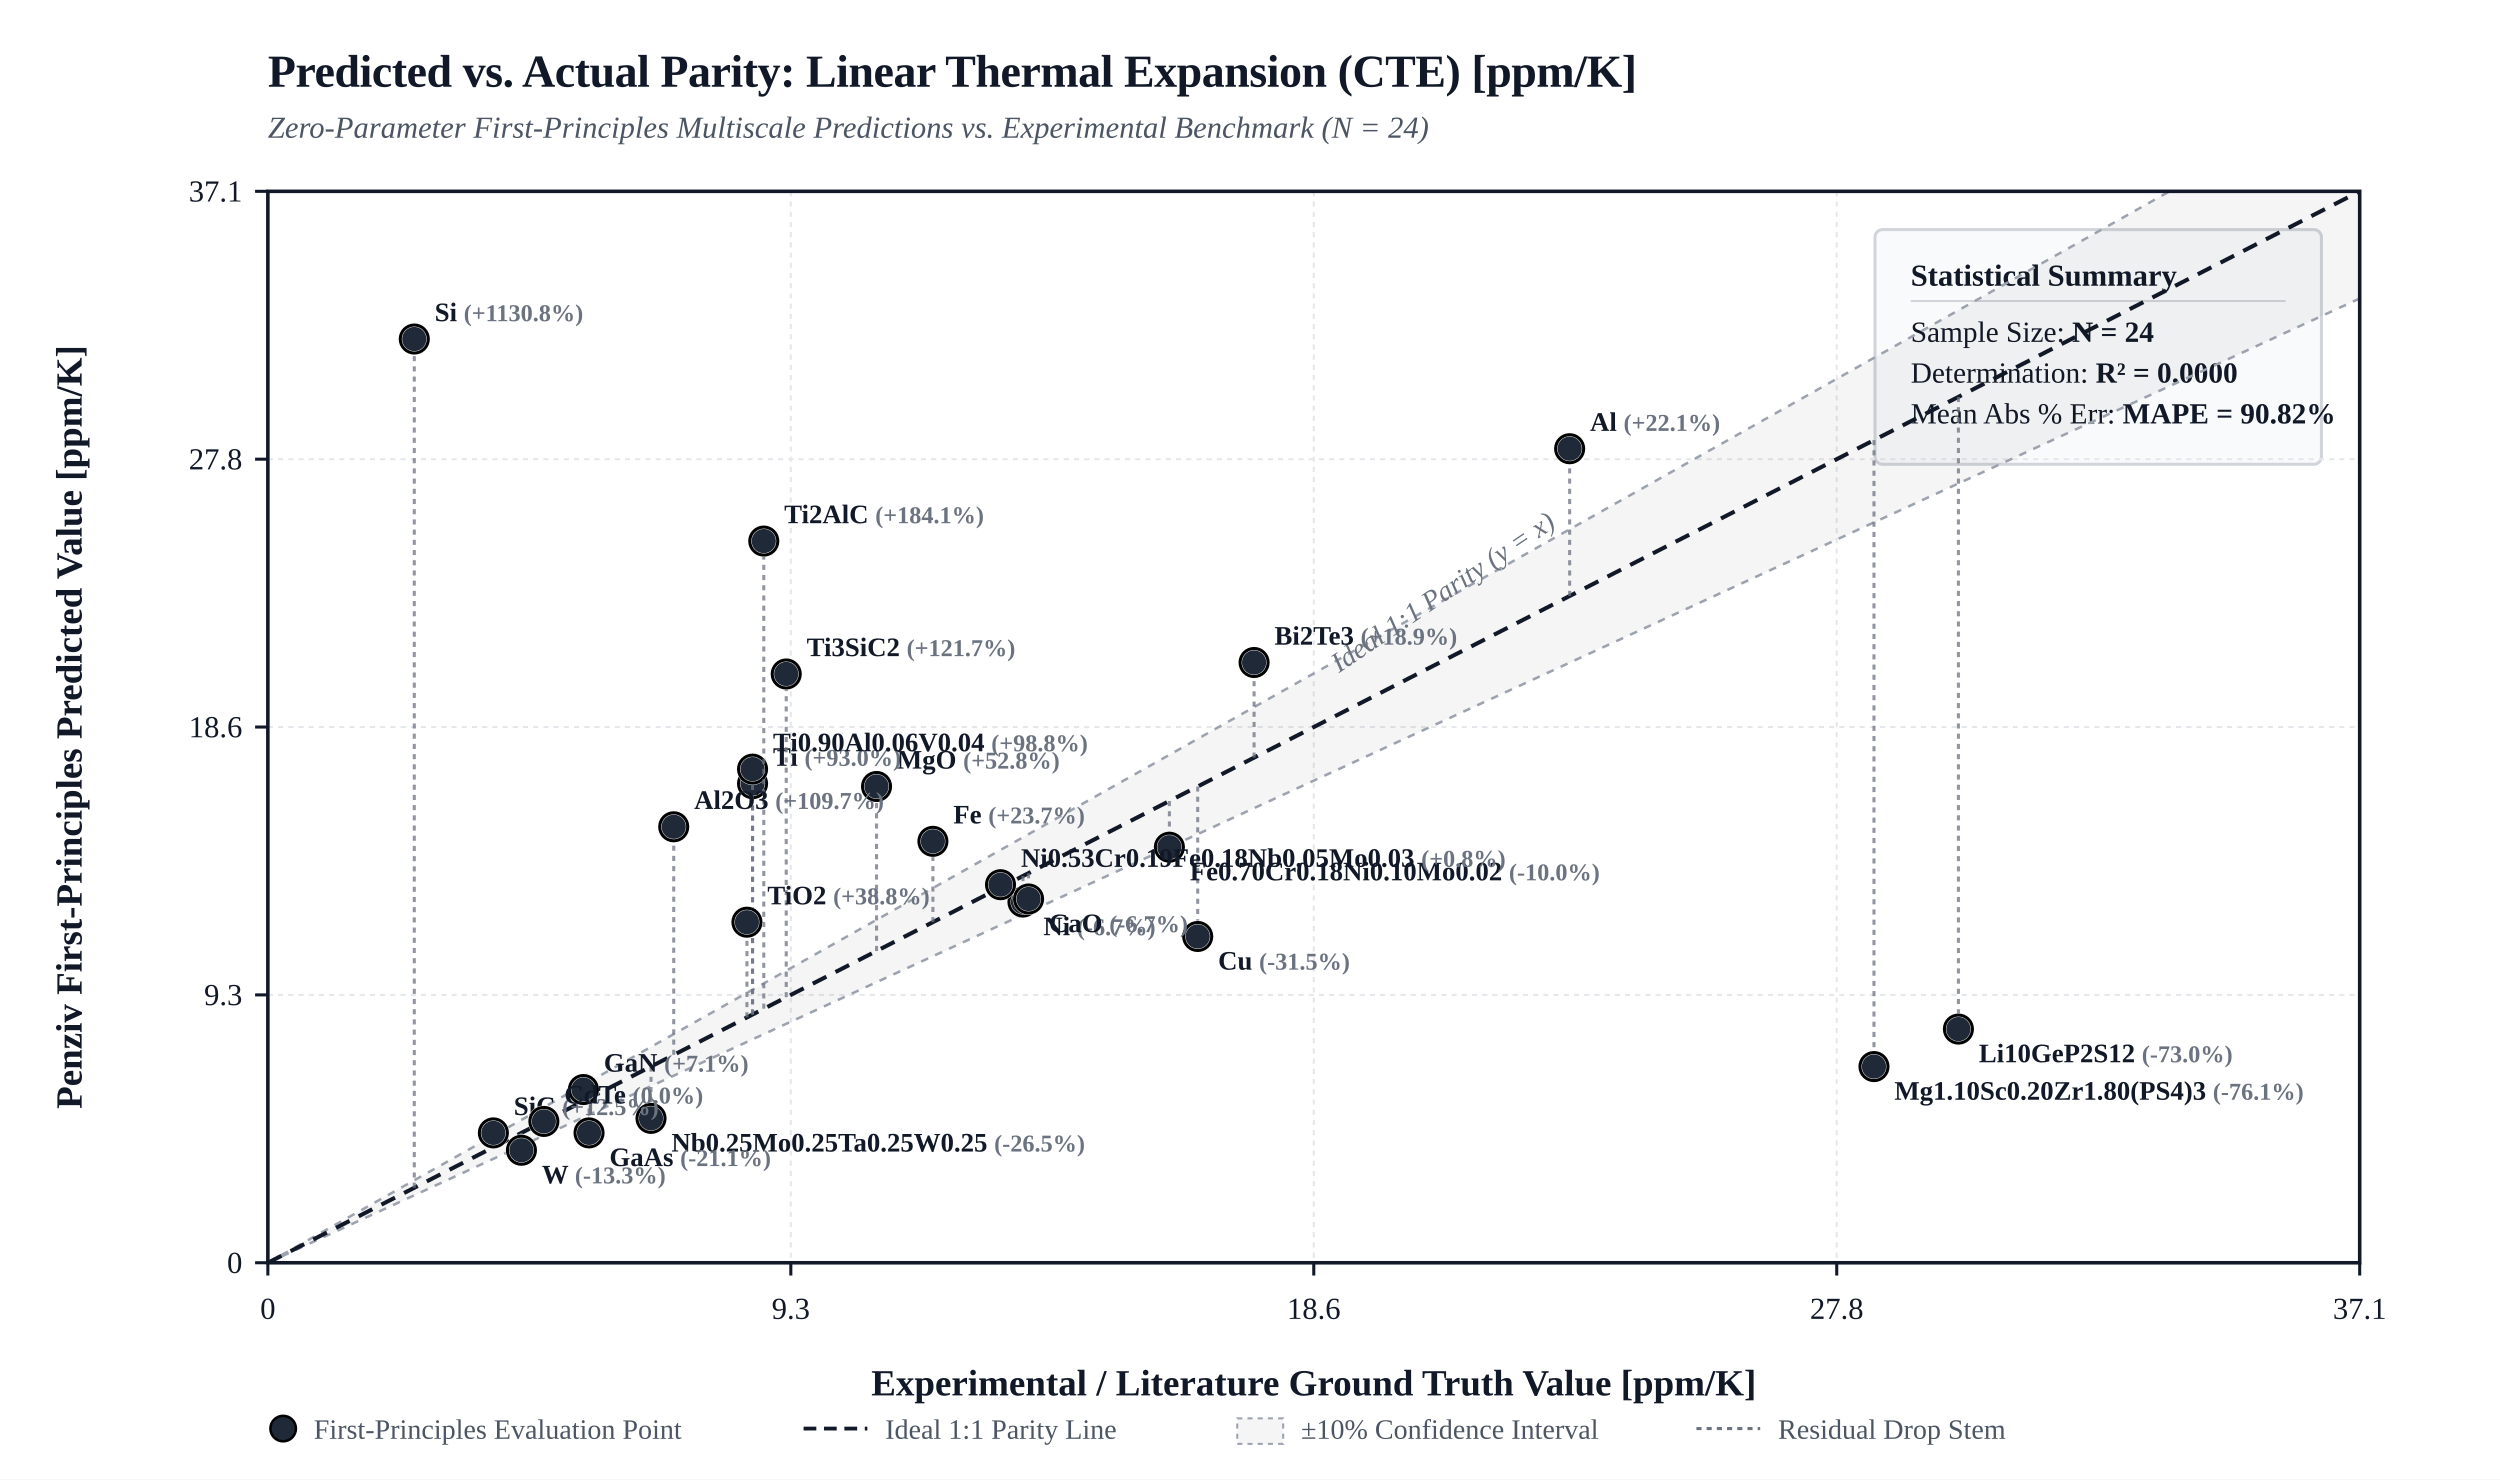
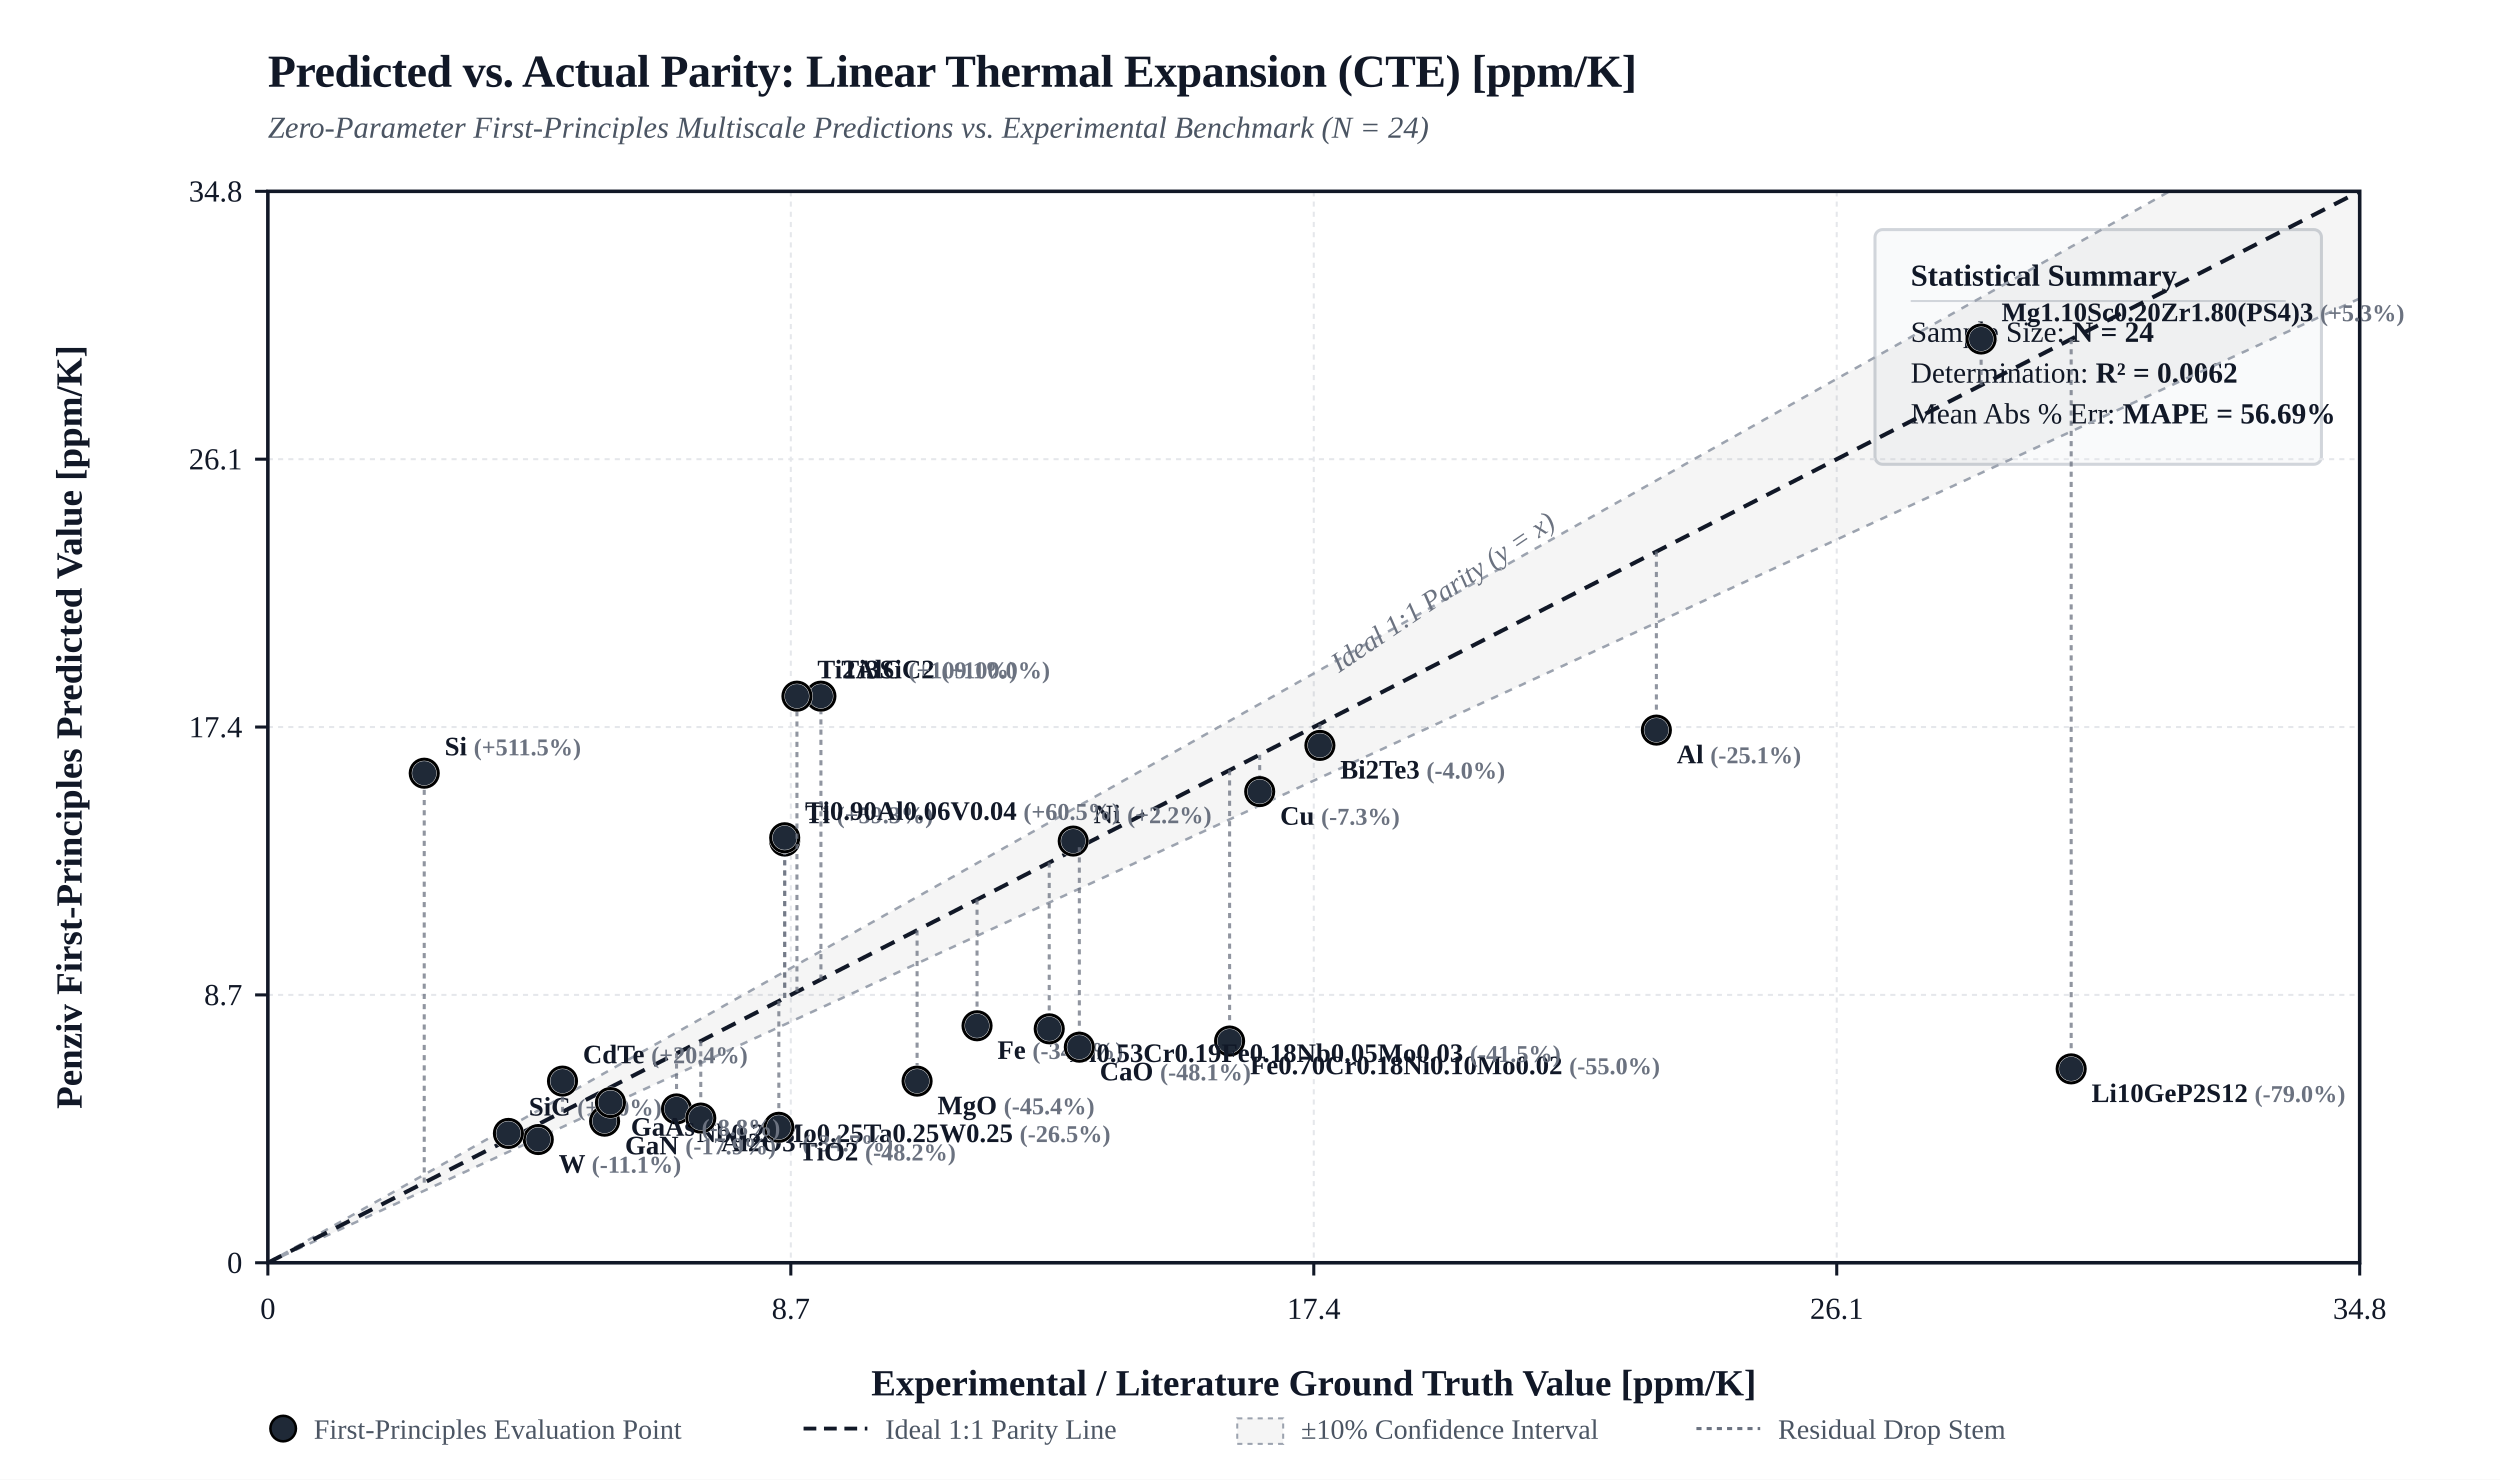
<svg xmlns="http://www.w3.org/2000/svg" viewBox="0 0 980 580" width="100%" height="auto" style="background-color: #FFFFFF; border: 1px solid #E5E7EB; border-radius: 4px; font-family: 'Times New Roman', Times, 'DejaVu Serif', 'TeX Gyre Termes', Georgia, serif;">
  <defs>
    <clipPath id="plotClip">
      <rect x="105" y="75" width="820" height="420" />
    </clipPath>
  </defs>
  <rect x="0" y="0" width="980" height="580" fill="#FFFFFF" />
  <text x="105" y="34" fill="#111827" font-size="18" font-weight="bold" letter-spacing="-0.01em">Predicted vs. Actual Parity: Linear Thermal Expansion (CTE) [ppm/K]</text>
  <text x="105" y="54" fill="#4B5563" font-size="12" font-style="italic">Zero-Parameter First-Principles Multiscale Predictions vs. Experimental Benchmark (N = 24)</text>
  <g transform="translate(735, 90)">
    <rect width="175" height="92" rx="3" fill="#F9FAFB" stroke="#D1D5DB" stroke-width="1.2" />
    <text x="14" y="22" fill="#111827" font-size="12" font-weight="bold">Statistical Summary</text>
    <line x1="14" y1="28" x2="161" y2="28" stroke="#D1D5DB" stroke-width="0.8" />
    <text x="14" y="44" fill="#111827" font-size="11.5">Sample Size: <tspan font-weight="bold">N = 24</tspan>
    </text>
-     <text x="14" y="60" fill="#111827" font-size="11.5">Determination: <tspan font-weight="bold">R² = 0.0000</tspan>
+     <text x="14" y="60" fill="#111827" font-size="11.5">Determination: <tspan font-weight="bold">R² = 0.0062</tspan>
    </text>
-     <text x="14" y="76" fill="#111827" font-size="11.5">Mean Abs % Err: <tspan font-weight="bold">MAPE = 90.82%</tspan>
+     <text x="14" y="76" fill="#111827" font-size="11.5">Mean Abs % Err: <tspan font-weight="bold">MAPE = 56.69%</tspan>
    </text>
  </g>
  <line x1="105.0" y1="75" x2="105.0" y2="495" stroke="#E5E7EB" stroke-width="0.8" stroke-dasharray="2,2" />
  <line x1="105" y1="495.0" x2="925" y2="495.0" stroke="#E5E7EB" stroke-width="0.8" stroke-dasharray="2,2" />
  <line x1="100" y1="495.0" x2="105" y2="495.0" stroke="#111827" stroke-width="1.2" />
  <text x="95" y="499.0" fill="#111827" font-size="12" font-weight="500" text-anchor="end">0</text>
  <line x1="105.0" y1="495" x2="105.0" y2="500" stroke="#111827" stroke-width="1.2" />
  <text x="105.0" y="517.0" fill="#111827" font-size="12" font-weight="500" text-anchor="middle">0</text>
  <line x1="310.0" y1="75" x2="310.0" y2="495" stroke="#E5E7EB" stroke-width="0.8" stroke-dasharray="2,2" />
  <line x1="105" y1="390.0" x2="925" y2="390.0" stroke="#E5E7EB" stroke-width="0.8" stroke-dasharray="2,2" />
  <line x1="100" y1="390.0" x2="105" y2="390.0" stroke="#111827" stroke-width="1.2" />
-   <text x="95" y="394.0" fill="#111827" font-size="12" font-weight="500" text-anchor="end">9.3</text>
+   <text x="95" y="394.0" fill="#111827" font-size="12" font-weight="500" text-anchor="end">8.7</text>
  <line x1="310.0" y1="495" x2="310.0" y2="500" stroke="#111827" stroke-width="1.2" />
-   <text x="310.0" y="517.0" fill="#111827" font-size="12" font-weight="500" text-anchor="middle">9.3</text>
+   <text x="310.0" y="517.0" fill="#111827" font-size="12" font-weight="500" text-anchor="middle">8.7</text>
  <line x1="515.0" y1="75" x2="515.0" y2="495" stroke="#E5E7EB" stroke-width="0.8" stroke-dasharray="2,2" />
  <line x1="105" y1="285.0" x2="925" y2="285.0" stroke="#E5E7EB" stroke-width="0.8" stroke-dasharray="2,2" />
  <line x1="100" y1="285.0" x2="105" y2="285.0" stroke="#111827" stroke-width="1.2" />
-   <text x="95" y="289.0" fill="#111827" font-size="12" font-weight="500" text-anchor="end">18.6</text>
+   <text x="95" y="289.0" fill="#111827" font-size="12" font-weight="500" text-anchor="end">17.4</text>
  <line x1="515.0" y1="495" x2="515.0" y2="500" stroke="#111827" stroke-width="1.2" />
-   <text x="515.0" y="517.0" fill="#111827" font-size="12" font-weight="500" text-anchor="middle">18.6</text>
+   <text x="515.0" y="517.0" fill="#111827" font-size="12" font-weight="500" text-anchor="middle">17.4</text>
  <line x1="720.0" y1="75" x2="720.0" y2="495" stroke="#E5E7EB" stroke-width="0.8" stroke-dasharray="2,2" />
  <line x1="105" y1="180.0" x2="925" y2="180.0" stroke="#E5E7EB" stroke-width="0.8" stroke-dasharray="2,2" />
  <line x1="100" y1="180.0" x2="105" y2="180.0" stroke="#111827" stroke-width="1.2" />
-   <text x="95" y="184.0" fill="#111827" font-size="12" font-weight="500" text-anchor="end">27.8</text>
+   <text x="95" y="184.0" fill="#111827" font-size="12" font-weight="500" text-anchor="end">26.1</text>
  <line x1="720.0" y1="495" x2="720.0" y2="500" stroke="#111827" stroke-width="1.2" />
-   <text x="720.0" y="517.0" fill="#111827" font-size="12" font-weight="500" text-anchor="middle">27.8</text>
+   <text x="720.0" y="517.0" fill="#111827" font-size="12" font-weight="500" text-anchor="middle">26.1</text>
  <line x1="925.0" y1="75" x2="925.0" y2="495" stroke="#E5E7EB" stroke-width="0.8" stroke-dasharray="2,2" />
  <line x1="105" y1="75.0" x2="925" y2="75.0" stroke="#E5E7EB" stroke-width="0.8" stroke-dasharray="2,2" />
  <line x1="100" y1="75.0" x2="105" y2="75.0" stroke="#111827" stroke-width="1.2" />
-   <text x="95" y="79.0" fill="#111827" font-size="12" font-weight="500" text-anchor="end">37.1</text>
+   <text x="95" y="79.0" fill="#111827" font-size="12" font-weight="500" text-anchor="end">34.8</text>
  <line x1="925.0" y1="495" x2="925.0" y2="500" stroke="#111827" stroke-width="1.2" />
-   <text x="925.0" y="517.0" fill="#111827" font-size="12" font-weight="500" text-anchor="middle">37.1</text>
+   <text x="925.0" y="517.0" fill="#111827" font-size="12" font-weight="500" text-anchor="middle">34.8</text>
  <polygon points="105.0,495.0 925.0,33.0 925.0,117.0 105.0,495.0" fill="rgba(0, 0, 0, 0.04)" clip-path="url(#plotClip)" />
  <line x1="105.0" y1="495.0" x2="925.0" y2="33.0" stroke="#9CA3AF" stroke-width="1.0" stroke-dasharray="3,3" clip-path="url(#plotClip)" />
  <line x1="105.0" y1="495.0" x2="925.0" y2="117.0" stroke="#9CA3AF" stroke-width="1.0" stroke-dasharray="3,3" clip-path="url(#plotClip)" />
  <line x1="105.0" y1="495.0" x2="925.0" y2="75.0" stroke="#111827" stroke-width="1.6" stroke-dasharray="6,4" clip-path="url(#plotClip)" />
  <text x="535.0" y="273.0" fill="#6B7280" font-size="11" font-style="italic" transform="rotate(-34 515.0 285.0)">Ideal 1:1 Parity (y = x)</text>
  <rect x="105" y="75" width="820" height="420" fill="none" stroke="#111827" stroke-width="1.4" />
  <text x="515.0" y="547.0" fill="#111827" font-size="14.5" font-weight="bold" text-anchor="middle">Experimental / Literature Ground Truth Value [ppm/K]</text>
  <text x="32" y="285.0" fill="#111827" font-size="14.5" font-weight="bold" text-anchor="middle" transform="rotate(-90 32 285.0)">Penziv First-Principles Predicted Value [ppm/K]</text>
-   <line x1="469.5" y1="308.3" x2="469.5" y2="367.1" stroke="#6B7280" stroke-width="1.2" stroke-dasharray="2,2" opacity="0.75" clip-path="url(#plotClip)" />
-   <circle cx="469.5" cy="367.1" r="5.5" fill="#1F2937" stroke="#FFFFFF" stroke-width="1.5" />
-   <circle cx="469.5" cy="367.1" r="5.5" fill="none" stroke="#000000" stroke-width="1.2" />
-   <text x="477.5" y="380.1" fill="#111827" font-size="10.5" font-weight="600" text-anchor="start">Cu <tspan fill="#6B7280" font-size="9.5">(-31.5%)</tspan>
+   <line x1="493.8" y1="295.9" x2="493.8" y2="310.3" stroke="#6B7280" stroke-width="1.2" stroke-dasharray="2,2" opacity="0.75" clip-path="url(#plotClip)" />
+   <circle cx="493.8" cy="310.3" r="5.5" fill="#1F2937" stroke="#FFFFFF" stroke-width="1.5" />
+   <circle cx="493.8" cy="310.3" r="5.5" fill="none" stroke="#000000" stroke-width="1.2" />
+   <text x="501.8" y="323.3" fill="#111827" font-size="10.5" font-weight="600" text-anchor="start">Cu <tspan fill="#6B7280" font-size="9.5">(-7.3%)</tspan>
  </text>
-   <line x1="615.3" y1="233.6" x2="615.3" y2="175.9" stroke="#6B7280" stroke-width="1.2" stroke-dasharray="2,2" opacity="0.75" clip-path="url(#plotClip)" />
-   <circle cx="615.3" cy="175.9" r="5.5" fill="#1F2937" stroke="#FFFFFF" stroke-width="1.5" />
-   <circle cx="615.3" cy="175.9" r="5.5" fill="none" stroke="#000000" stroke-width="1.2" />
-   <text x="623.3" y="168.9" fill="#111827" font-size="10.5" font-weight="600" text-anchor="start">Al <tspan fill="#6B7280" font-size="9.5">(+22.1%)</tspan>
+   <line x1="649.3" y1="216.2" x2="649.3" y2="286.2" stroke="#6B7280" stroke-width="1.2" stroke-dasharray="2,2" opacity="0.75" clip-path="url(#plotClip)" />
+   <circle cx="649.3" cy="286.2" r="5.5" fill="#1F2937" stroke="#FFFFFF" stroke-width="1.5" />
+   <circle cx="649.3" cy="286.2" r="5.5" fill="none" stroke="#000000" stroke-width="1.2" />
+   <text x="657.3" y="299.2" fill="#111827" font-size="10.5" font-weight="600" text-anchor="start">Al <tspan fill="#6B7280" font-size="9.5">(-25.1%)</tspan>
  </text>
-   <line x1="401.0" y1="343.4" x2="401.0" y2="353.6" stroke="#6B7280" stroke-width="1.2" stroke-dasharray="2,2" opacity="0.75" clip-path="url(#plotClip)" />
-   <circle cx="401.0" cy="353.6" r="5.5" fill="#1F2937" stroke="#FFFFFF" stroke-width="1.5" />
-   <circle cx="401.0" cy="353.6" r="5.5" fill="none" stroke="#000000" stroke-width="1.2" />
-   <text x="409.0" y="366.6" fill="#111827" font-size="10.5" font-weight="600" text-anchor="start">Ni <tspan fill="#6B7280" font-size="9.5">(-6.7%)</tspan>
+   <line x1="420.7" y1="333.3" x2="420.7" y2="329.7" stroke="#6B7280" stroke-width="1.2" stroke-dasharray="2,2" opacity="0.75" clip-path="url(#plotClip)" />
+   <circle cx="420.7" cy="329.7" r="5.5" fill="#1F2937" stroke="#FFFFFF" stroke-width="1.5" />
+   <circle cx="420.7" cy="329.7" r="5.5" fill="none" stroke="#000000" stroke-width="1.2" />
+   <text x="428.7" y="322.7" fill="#111827" font-size="10.5" font-weight="600" text-anchor="start">Ni <tspan fill="#6B7280" font-size="9.5">(+2.2%)</tspan>
  </text>
-   <line x1="295.0" y1="397.7" x2="295.0" y2="307.2" stroke="#6B7280" stroke-width="1.2" stroke-dasharray="2,2" opacity="0.75" clip-path="url(#plotClip)" />
-   <circle cx="295.0" cy="307.2" r="5.5" fill="#1F2937" stroke="#FFFFFF" stroke-width="1.5" />
-   <circle cx="295.0" cy="307.2" r="5.5" fill="none" stroke="#000000" stroke-width="1.2" />
-   <text x="303.0" y="300.2" fill="#111827" font-size="10.5" font-weight="600" text-anchor="start">Ti <tspan fill="#6B7280" font-size="9.5">(+93.0%)</tspan>
+   <line x1="307.6" y1="391.2" x2="307.6" y2="329.7" stroke="#6B7280" stroke-width="1.2" stroke-dasharray="2,2" opacity="0.75" clip-path="url(#plotClip)" />
+   <circle cx="307.6" cy="329.7" r="5.5" fill="#1F2937" stroke="#FFFFFF" stroke-width="1.5" />
+   <circle cx="307.6" cy="329.7" r="5.5" fill="none" stroke="#000000" stroke-width="1.2" />
+   <text x="315.6" y="322.7" fill="#111827" font-size="10.5" font-weight="600" text-anchor="start">Ti <tspan fill="#6B7280" font-size="9.5">(+59.3%)</tspan>
  </text>
-   <line x1="204.4" y1="444.1" x2="204.4" y2="450.9" stroke="#6B7280" stroke-width="1.2" stroke-dasharray="2,2" opacity="0.75" clip-path="url(#plotClip)" />
-   <circle cx="204.4" cy="450.9" r="5.5" fill="#1F2937" stroke="#FFFFFF" stroke-width="1.5" />
-   <circle cx="204.4" cy="450.9" r="5.5" fill="none" stroke="#000000" stroke-width="1.2" />
-   <text x="212.4" y="463.9" fill="#111827" font-size="10.5" font-weight="600" text-anchor="start">W <tspan fill="#6B7280" font-size="9.5">(-13.3%)</tspan>
+   <line x1="211.0" y1="440.7" x2="211.0" y2="446.7" stroke="#6B7280" stroke-width="1.2" stroke-dasharray="2,2" opacity="0.75" clip-path="url(#plotClip)" />
+   <circle cx="211.0" cy="446.7" r="5.5" fill="#1F2937" stroke="#FFFFFF" stroke-width="1.5" />
+   <circle cx="211.0" cy="446.7" r="5.5" fill="none" stroke="#000000" stroke-width="1.2" />
+   <text x="219.0" y="459.7" fill="#111827" font-size="10.5" font-weight="600" text-anchor="start">W <tspan fill="#6B7280" font-size="9.5">(-11.1%)</tspan>
  </text>
-   <line x1="365.7" y1="361.5" x2="365.7" y2="329.8" stroke="#6B7280" stroke-width="1.2" stroke-dasharray="2,2" opacity="0.75" clip-path="url(#plotClip)" />
-   <circle cx="365.7" cy="329.8" r="5.5" fill="#1F2937" stroke="#FFFFFF" stroke-width="1.5" />
-   <circle cx="365.7" cy="329.8" r="5.5" fill="none" stroke="#000000" stroke-width="1.2" />
-   <text x="373.7" y="322.8" fill="#111827" font-size="10.5" font-weight="600" text-anchor="start">Fe <tspan fill="#6B7280" font-size="9.5">(+23.7%)</tspan>
+   <line x1="383.0" y1="352.6" x2="383.0" y2="402.1" stroke="#6B7280" stroke-width="1.2" stroke-dasharray="2,2" opacity="0.75" clip-path="url(#plotClip)" />
+   <circle cx="383.0" cy="402.1" r="5.5" fill="#1F2937" stroke="#FFFFFF" stroke-width="1.5" />
+   <circle cx="383.0" cy="402.1" r="5.5" fill="none" stroke="#000000" stroke-width="1.2" />
+   <text x="391.0" y="415.1" fill="#111827" font-size="10.5" font-weight="600" text-anchor="start">Fe <tspan fill="#6B7280" font-size="9.5">(-34.8%)</tspan>
  </text>
-   <line x1="458.4" y1="314.0" x2="458.4" y2="332.1" stroke="#6B7280" stroke-width="1.2" stroke-dasharray="2,2" opacity="0.75" clip-path="url(#plotClip)" />
-   <circle cx="458.4" cy="332.1" r="5.5" fill="#1F2937" stroke="#FFFFFF" stroke-width="1.5" />
-   <circle cx="458.4" cy="332.1" r="5.5" fill="none" stroke="#000000" stroke-width="1.2" />
-   <text x="466.4" y="345.1" fill="#111827" font-size="10.5" font-weight="600" text-anchor="start">Fe0.70Cr0.18Ni0.10Mo0.02 <tspan fill="#6B7280" font-size="9.5">(-10.0%)</tspan>
+   <line x1="482.0" y1="301.9" x2="482.0" y2="408.1" stroke="#6B7280" stroke-width="1.2" stroke-dasharray="2,2" opacity="0.75" clip-path="url(#plotClip)" />
+   <circle cx="482.0" cy="408.1" r="5.5" fill="#1F2937" stroke="#FFFFFF" stroke-width="1.5" />
+   <circle cx="482.0" cy="408.1" r="5.5" fill="none" stroke="#000000" stroke-width="1.2" />
+   <text x="490.0" y="421.1" fill="#111827" font-size="10.5" font-weight="600" text-anchor="start">Fe0.70Cr0.18Ni0.10Mo0.02 <tspan fill="#6B7280" font-size="9.5">(-55.0%)</tspan>
  </text>
-   <line x1="392.2" y1="347.9" x2="392.2" y2="346.8" stroke="#6B7280" stroke-width="1.2" stroke-dasharray="2,2" opacity="0.75" clip-path="url(#plotClip)" />
-   <circle cx="392.2" cy="346.8" r="5.5" fill="#1F2937" stroke="#FFFFFF" stroke-width="1.5" />
-   <circle cx="392.2" cy="346.8" r="5.5" fill="none" stroke="#000000" stroke-width="1.2" />
-   <text x="400.2" y="339.8" fill="#111827" font-size="10.5" font-weight="600" text-anchor="start">Ni0.53Cr0.19Fe0.18Nb0.05Mo0.03 <tspan fill="#6B7280" font-size="9.5">(+0.8%)</tspan>
+   <line x1="411.3" y1="338.1" x2="411.3" y2="403.3" stroke="#6B7280" stroke-width="1.2" stroke-dasharray="2,2" opacity="0.75" clip-path="url(#plotClip)" />
+   <circle cx="411.3" cy="403.3" r="5.5" fill="#1F2937" stroke="#FFFFFF" stroke-width="1.5" />
+   <circle cx="411.3" cy="403.3" r="5.5" fill="none" stroke="#000000" stroke-width="1.2" />
+   <text x="419.3" y="416.3" fill="#111827" font-size="10.5" font-weight="600" text-anchor="start">Ni0.53Cr0.19Fe0.18Nb0.05Mo0.03 <tspan fill="#6B7280" font-size="9.5">(-41.5%)</tspan>
  </text>
-   <line x1="295.0" y1="397.7" x2="295.0" y2="301.5" stroke="#6B7280" stroke-width="1.2" stroke-dasharray="2,2" opacity="0.75" clip-path="url(#plotClip)" />
-   <circle cx="295.0" cy="301.5" r="5.5" fill="#1F2937" stroke="#FFFFFF" stroke-width="1.5" />
-   <circle cx="295.0" cy="301.5" r="5.5" fill="none" stroke="#000000" stroke-width="1.2" />
-   <text x="303.0" y="294.5" fill="#111827" font-size="10.5" font-weight="600" text-anchor="start">Ti0.90Al0.06V0.04 <tspan fill="#6B7280" font-size="9.5">(+98.8%)</tspan>
+   <line x1="307.6" y1="391.2" x2="307.6" y2="328.4" stroke="#6B7280" stroke-width="1.2" stroke-dasharray="2,2" opacity="0.75" clip-path="url(#plotClip)" />
+   <circle cx="307.6" cy="328.4" r="5.5" fill="#1F2937" stroke="#FFFFFF" stroke-width="1.5" />
+   <circle cx="307.6" cy="328.4" r="5.5" fill="none" stroke="#000000" stroke-width="1.2" />
+   <text x="315.6" y="321.4" fill="#111827" font-size="10.5" font-weight="600" text-anchor="start">Ti0.90Al0.06V0.04 <tspan fill="#6B7280" font-size="9.5">(+60.5%)</tspan>
  </text>
-   <line x1="255.2" y1="418.1" x2="255.2" y2="438.4" stroke="#6B7280" stroke-width="1.2" stroke-dasharray="2,2" opacity="0.75" clip-path="url(#plotClip)" />
-   <circle cx="255.2" cy="438.4" r="5.5" fill="#1F2937" stroke="#FFFFFF" stroke-width="1.5" />
-   <circle cx="255.2" cy="438.4" r="5.5" fill="none" stroke="#000000" stroke-width="1.2" />
-   <text x="263.2" y="451.4" fill="#111827" font-size="10.5" font-weight="600" text-anchor="start">Nb0.25Mo0.25Ta0.25W0.25 <tspan fill="#6B7280" font-size="9.5">(-26.5%)</tspan>
+   <line x1="265.2" y1="412.9" x2="265.2" y2="434.7" stroke="#6B7280" stroke-width="1.2" stroke-dasharray="2,2" opacity="0.75" clip-path="url(#plotClip)" />
+   <circle cx="265.2" cy="434.7" r="5.5" fill="#1F2937" stroke="#FFFFFF" stroke-width="1.5" />
+   <circle cx="265.2" cy="434.7" r="5.5" fill="none" stroke="#000000" stroke-width="1.2" />
+   <text x="273.2" y="447.7" fill="#111827" font-size="10.5" font-weight="600" text-anchor="start">Nb0.25Mo0.25Ta0.25W0.25 <tspan fill="#6B7280" font-size="9.5">(-26.5%)</tspan>
  </text>
-   <line x1="308.2" y1="390.9" x2="308.2" y2="264.2" stroke="#6B7280" stroke-width="1.2" stroke-dasharray="2,2" opacity="0.75" clip-path="url(#plotClip)" />
-   <circle cx="308.2" cy="264.2" r="5.5" fill="#1F2937" stroke="#FFFFFF" stroke-width="1.5" />
-   <circle cx="308.2" cy="264.2" r="5.5" fill="none" stroke="#000000" stroke-width="1.2" />
-   <text x="316.2" y="257.2" fill="#111827" font-size="10.5" font-weight="600" text-anchor="start">Ti3SiC2 <tspan fill="#6B7280" font-size="9.5">(+121.7%)</tspan>
+   <line x1="321.8" y1="384.0" x2="321.8" y2="272.9" stroke="#6B7280" stroke-width="1.2" stroke-dasharray="2,2" opacity="0.75" clip-path="url(#plotClip)" />
+   <circle cx="321.8" cy="272.9" r="5.5" fill="#1F2937" stroke="#FFFFFF" stroke-width="1.5" />
+   <circle cx="321.8" cy="272.9" r="5.5" fill="none" stroke="#000000" stroke-width="1.2" />
+   <text x="329.8" y="265.9" fill="#111827" font-size="10.5" font-weight="600" text-anchor="start">Ti3SiC2 <tspan fill="#6B7280" font-size="9.5">(+100.0%)</tspan>
  </text>
-   <line x1="299.4" y1="395.4" x2="299.4" y2="212.1" stroke="#6B7280" stroke-width="1.2" stroke-dasharray="2,2" opacity="0.75" clip-path="url(#plotClip)" />
-   <circle cx="299.4" cy="212.1" r="5.5" fill="#1F2937" stroke="#FFFFFF" stroke-width="1.5" />
-   <circle cx="299.4" cy="212.1" r="5.5" fill="none" stroke="#000000" stroke-width="1.2" />
-   <text x="307.4" y="205.1" fill="#111827" font-size="10.5" font-weight="600" text-anchor="start">Ti2AlC <tspan fill="#6B7280" font-size="9.5">(+184.1%)</tspan>
+   <line x1="312.4" y1="388.8" x2="312.4" y2="272.9" stroke="#6B7280" stroke-width="1.2" stroke-dasharray="2,2" opacity="0.75" clip-path="url(#plotClip)" />
+   <circle cx="312.4" cy="272.9" r="5.5" fill="#1F2937" stroke="#FFFFFF" stroke-width="1.5" />
+   <circle cx="312.4" cy="272.9" r="5.5" fill="none" stroke="#000000" stroke-width="1.2" />
+   <text x="320.4" y="265.9" fill="#111827" font-size="10.5" font-weight="600" text-anchor="start">Ti2AlC <tspan fill="#6B7280" font-size="9.5">(+109.1%)</tspan>
  </text>
-   <line x1="403.2" y1="342.3" x2="403.2" y2="352.4" stroke="#6B7280" stroke-width="1.2" stroke-dasharray="2,2" opacity="0.75" clip-path="url(#plotClip)" />
-   <circle cx="403.2" cy="352.4" r="5.5" fill="#1F2937" stroke="#FFFFFF" stroke-width="1.5" />
-   <circle cx="403.2" cy="352.4" r="5.5" fill="none" stroke="#000000" stroke-width="1.2" />
-   <text x="411.2" y="365.4" fill="#111827" font-size="10.5" font-weight="600" text-anchor="start">CaO <tspan fill="#6B7280" font-size="9.5">(-6.7%)</tspan>
+   <line x1="423.1" y1="332.1" x2="423.1" y2="410.5" stroke="#6B7280" stroke-width="1.2" stroke-dasharray="2,2" opacity="0.75" clip-path="url(#plotClip)" />
+   <circle cx="423.1" cy="410.5" r="5.5" fill="#1F2937" stroke="#FFFFFF" stroke-width="1.5" />
+   <circle cx="423.1" cy="410.5" r="5.5" fill="none" stroke="#000000" stroke-width="1.2" />
+   <text x="431.1" y="423.5" fill="#111827" font-size="10.5" font-weight="600" text-anchor="start">CaO <tspan fill="#6B7280" font-size="9.5">(-48.1%)</tspan>
  </text>
-   <line x1="343.6" y1="372.8" x2="343.6" y2="308.3" stroke="#6B7280" stroke-width="1.2" stroke-dasharray="2,2" opacity="0.75" clip-path="url(#plotClip)" />
-   <circle cx="343.6" cy="308.3" r="5.5" fill="#1F2937" stroke="#FFFFFF" stroke-width="1.5" />
-   <circle cx="343.6" cy="308.3" r="5.5" fill="none" stroke="#000000" stroke-width="1.2" />
-   <text x="351.6" y="301.3" fill="#111827" font-size="10.5" font-weight="600" text-anchor="start">MgO <tspan fill="#6B7280" font-size="9.5">(+52.8%)</tspan>
+   <line x1="359.5" y1="364.7" x2="359.5" y2="423.8" stroke="#6B7280" stroke-width="1.2" stroke-dasharray="2,2" opacity="0.75" clip-path="url(#plotClip)" />
+   <circle cx="359.5" cy="423.8" r="5.5" fill="#1F2937" stroke="#FFFFFF" stroke-width="1.5" />
+   <circle cx="359.5" cy="423.8" r="5.5" fill="none" stroke="#000000" stroke-width="1.2" />
+   <text x="367.5" y="436.8" fill="#111827" font-size="10.5" font-weight="600" text-anchor="start">MgO <tspan fill="#6B7280" font-size="9.5">(-45.4%)</tspan>
  </text>
-   <line x1="264.1" y1="413.5" x2="264.1" y2="324.1" stroke="#6B7280" stroke-width="1.2" stroke-dasharray="2,2" opacity="0.75" clip-path="url(#plotClip)" />
-   <circle cx="264.1" cy="324.1" r="5.5" fill="#1F2937" stroke="#FFFFFF" stroke-width="1.5" />
-   <circle cx="264.1" cy="324.1" r="5.5" fill="none" stroke="#000000" stroke-width="1.2" />
-   <text x="272.1" y="317.1" fill="#111827" font-size="10.5" font-weight="600" text-anchor="start">Al2O3 <tspan fill="#6B7280" font-size="9.5">(+109.7%)</tspan>
+   <line x1="274.7" y1="408.1" x2="274.7" y2="438.3" stroke="#6B7280" stroke-width="1.2" stroke-dasharray="2,2" opacity="0.75" clip-path="url(#plotClip)" />
+   <circle cx="274.7" cy="438.3" r="5.5" fill="#1F2937" stroke="#FFFFFF" stroke-width="1.5" />
+   <circle cx="274.7" cy="438.3" r="5.5" fill="none" stroke="#000000" stroke-width="1.2" />
+   <text x="282.7" y="451.3" fill="#111827" font-size="10.5" font-weight="600" text-anchor="start">Al2O3 <tspan fill="#6B7280" font-size="9.5">(-34.7%)</tspan>
  </text>
-   <line x1="292.8" y1="398.8" x2="292.8" y2="361.5" stroke="#6B7280" stroke-width="1.2" stroke-dasharray="2,2" opacity="0.75" clip-path="url(#plotClip)" />
-   <circle cx="292.8" cy="361.5" r="5.5" fill="#1F2937" stroke="#FFFFFF" stroke-width="1.5" />
-   <circle cx="292.8" cy="361.5" r="5.5" fill="none" stroke="#000000" stroke-width="1.2" />
-   <text x="300.8" y="354.5" fill="#111827" font-size="10.5" font-weight="600" text-anchor="start">TiO2 <tspan fill="#6B7280" font-size="9.5">(+38.8%)</tspan>
+   <line x1="305.3" y1="392.4" x2="305.3" y2="441.9" stroke="#6B7280" stroke-width="1.2" stroke-dasharray="2,2" opacity="0.75" clip-path="url(#plotClip)" />
+   <circle cx="305.3" cy="441.9" r="5.5" fill="#1F2937" stroke="#FFFFFF" stroke-width="1.5" />
+   <circle cx="305.3" cy="441.9" r="5.5" fill="none" stroke="#000000" stroke-width="1.2" />
+   <text x="313.3" y="454.9" fill="#111827" font-size="10.5" font-weight="600" text-anchor="start">TiO2 <tspan fill="#6B7280" font-size="9.5">(-48.2%)</tspan>
  </text>
-   <line x1="193.4" y1="449.7" x2="193.4" y2="444.1" stroke="#6B7280" stroke-width="1.2" stroke-dasharray="2,2" opacity="0.75" clip-path="url(#plotClip)" />
-   <circle cx="193.4" cy="444.1" r="5.5" fill="#1F2937" stroke="#FFFFFF" stroke-width="1.5" />
-   <circle cx="193.4" cy="444.1" r="5.5" fill="none" stroke="#000000" stroke-width="1.2" />
-   <text x="201.4" y="437.1" fill="#111827" font-size="10.5" font-weight="600" text-anchor="start">SiC <tspan fill="#6B7280" font-size="9.5">(+12.5%)</tspan>
+   <line x1="199.3" y1="446.7" x2="199.3" y2="444.3" stroke="#6B7280" stroke-width="1.2" stroke-dasharray="2,2" opacity="0.75" clip-path="url(#plotClip)" />
+   <circle cx="199.3" cy="444.3" r="5.5" fill="#1F2937" stroke="#FFFFFF" stroke-width="1.5" />
+   <circle cx="199.3" cy="444.3" r="5.5" fill="none" stroke="#000000" stroke-width="1.2" />
+   <text x="207.3" y="437.3" fill="#111827" font-size="10.5" font-weight="600" text-anchor="start">SiC <tspan fill="#6B7280" font-size="9.5">(+5.0%)</tspan>
  </text>
-   <line x1="228.7" y1="431.6" x2="228.7" y2="427.1" stroke="#6B7280" stroke-width="1.2" stroke-dasharray="2,2" opacity="0.75" clip-path="url(#plotClip)" />
-   <circle cx="228.7" cy="427.1" r="5.5" fill="#1F2937" stroke="#FFFFFF" stroke-width="1.5" />
-   <circle cx="228.7" cy="427.1" r="5.5" fill="none" stroke="#000000" stroke-width="1.2" />
-   <text x="236.7" y="420.1" fill="#111827" font-size="10.5" font-weight="600" text-anchor="start">GaN <tspan fill="#6B7280" font-size="9.5">(+7.1%)</tspan>
+   <line x1="237.0" y1="427.4" x2="237.0" y2="439.5" stroke="#6B7280" stroke-width="1.2" stroke-dasharray="2,2" opacity="0.75" clip-path="url(#plotClip)" />
+   <circle cx="237.0" cy="439.5" r="5.5" fill="#1F2937" stroke="#FFFFFF" stroke-width="1.5" />
+   <circle cx="237.0" cy="439.5" r="5.5" fill="none" stroke="#000000" stroke-width="1.2" />
+   <text x="245.0" y="452.5" fill="#111827" font-size="10.5" font-weight="600" text-anchor="start">GaN <tspan fill="#6B7280" font-size="9.5">(-17.9%)</tspan>
  </text>
-   <line x1="162.4" y1="465.6" x2="162.4" y2="132.9" stroke="#6B7280" stroke-width="1.2" stroke-dasharray="2,2" opacity="0.75" clip-path="url(#plotClip)" />
-   <circle cx="162.4" cy="132.9" r="5.5" fill="#1F2937" stroke="#FFFFFF" stroke-width="1.5" />
-   <circle cx="162.4" cy="132.9" r="5.5" fill="none" stroke="#000000" stroke-width="1.2" />
-   <text x="170.4" y="125.9" fill="#111827" font-size="10.5" font-weight="600" text-anchor="start">Si <tspan fill="#6B7280" font-size="9.5">(+1130.8%)</tspan>
+   <line x1="166.3" y1="463.6" x2="166.3" y2="303.1" stroke="#6B7280" stroke-width="1.2" stroke-dasharray="2,2" opacity="0.75" clip-path="url(#plotClip)" />
+   <circle cx="166.3" cy="303.1" r="5.5" fill="#1F2937" stroke="#FFFFFF" stroke-width="1.5" />
+   <circle cx="166.3" cy="303.1" r="5.5" fill="none" stroke="#000000" stroke-width="1.2" />
+   <text x="174.3" y="296.1" fill="#111827" font-size="10.5" font-weight="600" text-anchor="start">Si <tspan fill="#6B7280" font-size="9.5">(+511.5%)</tspan>
  </text>
-   <line x1="230.9" y1="430.5" x2="230.9" y2="444.1" stroke="#6B7280" stroke-width="1.2" stroke-dasharray="2,2" opacity="0.75" clip-path="url(#plotClip)" />
-   <circle cx="230.9" cy="444.1" r="5.5" fill="#1F2937" stroke="#FFFFFF" stroke-width="1.5" />
-   <circle cx="230.9" cy="444.1" r="5.5" fill="none" stroke="#000000" stroke-width="1.2" />
-   <text x="238.9" y="457.1" fill="#111827" font-size="10.5" font-weight="600" text-anchor="start">GaAs <tspan fill="#6B7280" font-size="9.5">(-21.1%)</tspan>
+   <line x1="239.3" y1="426.2" x2="239.3" y2="432.2" stroke="#6B7280" stroke-width="1.2" stroke-dasharray="2,2" opacity="0.75" clip-path="url(#plotClip)" />
+   <circle cx="239.3" cy="432.2" r="5.5" fill="#1F2937" stroke="#FFFFFF" stroke-width="1.5" />
+   <circle cx="239.3" cy="432.2" r="5.5" fill="none" stroke="#000000" stroke-width="1.2" />
+   <text x="247.3" y="445.2" fill="#111827" font-size="10.5" font-weight="600" text-anchor="start">GaAs <tspan fill="#6B7280" font-size="9.5">(-8.8%)</tspan>
  </text>
-   <line x1="213.2" y1="439.6" x2="213.2" y2="439.6" stroke="#6B7280" stroke-width="1.2" stroke-dasharray="2,2" opacity="0.75" clip-path="url(#plotClip)" />
-   <circle cx="213.2" cy="439.6" r="5.5" fill="#1F2937" stroke="#FFFFFF" stroke-width="1.5" />
-   <circle cx="213.2" cy="439.6" r="5.5" fill="none" stroke="#000000" stroke-width="1.2" />
-   <text x="221.2" y="432.6" fill="#111827" font-size="10.5" font-weight="600" text-anchor="start">CdTe <tspan fill="#6B7280" font-size="9.5">(0.0%)</tspan>
+   <line x1="220.5" y1="435.9" x2="220.5" y2="423.8" stroke="#6B7280" stroke-width="1.2" stroke-dasharray="2,2" opacity="0.75" clip-path="url(#plotClip)" />
+   <circle cx="220.5" cy="423.8" r="5.5" fill="#1F2937" stroke="#FFFFFF" stroke-width="1.5" />
+   <circle cx="220.5" cy="423.8" r="5.5" fill="none" stroke="#000000" stroke-width="1.2" />
+   <text x="228.5" y="416.8" fill="#111827" font-size="10.5" font-weight="600" text-anchor="start">CdTe <tspan fill="#6B7280" font-size="9.5">(+20.4%)</tspan>
  </text>
-   <line x1="491.6" y1="297.0" x2="491.6" y2="259.7" stroke="#6B7280" stroke-width="1.2" stroke-dasharray="2,2" opacity="0.75" clip-path="url(#plotClip)" />
-   <circle cx="491.6" cy="259.7" r="5.5" fill="#1F2937" stroke="#FFFFFF" stroke-width="1.5" />
-   <circle cx="491.6" cy="259.7" r="5.5" fill="none" stroke="#000000" stroke-width="1.2" />
-   <text x="499.6" y="252.7" fill="#111827" font-size="10.5" font-weight="600" text-anchor="start">Bi2Te3 <tspan fill="#6B7280" font-size="9.5">(+18.9%)</tspan>
+   <line x1="517.4" y1="283.8" x2="517.4" y2="292.2" stroke="#6B7280" stroke-width="1.2" stroke-dasharray="2,2" opacity="0.75" clip-path="url(#plotClip)" />
+   <circle cx="517.4" cy="292.2" r="5.5" fill="#1F2937" stroke="#FFFFFF" stroke-width="1.5" />
+   <circle cx="517.4" cy="292.2" r="5.5" fill="none" stroke="#000000" stroke-width="1.2" />
+   <text x="525.4" y="305.2" fill="#111827" font-size="10.5" font-weight="600" text-anchor="start">Bi2Te3 <tspan fill="#6B7280" font-size="9.5">(-4.0%)</tspan>
  </text>
-   <line x1="734.6" y1="172.5" x2="734.6" y2="418.1" stroke="#6B7280" stroke-width="1.2" stroke-dasharray="2,2" opacity="0.75" clip-path="url(#plotClip)" />
-   <circle cx="734.6" cy="418.1" r="5.5" fill="#1F2937" stroke="#FFFFFF" stroke-width="1.5" />
-   <circle cx="734.6" cy="418.1" r="5.5" fill="none" stroke="#000000" stroke-width="1.2" />
-   <text x="742.6" y="431.1" fill="#111827" font-size="10.5" font-weight="600" text-anchor="start">Mg1.10Sc0.20Zr1.80(PS4)3 <tspan fill="#6B7280" font-size="9.5">(-76.1%)</tspan>
+   <line x1="776.6" y1="151.0" x2="776.6" y2="132.9" stroke="#6B7280" stroke-width="1.2" stroke-dasharray="2,2" opacity="0.75" clip-path="url(#plotClip)" />
+   <circle cx="776.6" cy="132.9" r="5.5" fill="#1F2937" stroke="#FFFFFF" stroke-width="1.5" />
+   <circle cx="776.6" cy="132.9" r="5.5" fill="none" stroke="#000000" stroke-width="1.2" />
+   <text x="784.6" y="125.9" fill="#111827" font-size="10.5" font-weight="600" text-anchor="start">Mg1.10Sc0.20Zr1.80(PS4)3 <tspan fill="#6B7280" font-size="9.5">(+5.3%)</tspan>
  </text>
-   <line x1="767.7" y1="155.6" x2="767.7" y2="403.4" stroke="#6B7280" stroke-width="1.2" stroke-dasharray="2,2" opacity="0.75" clip-path="url(#plotClip)" />
-   <circle cx="767.7" cy="403.4" r="5.5" fill="#1F2937" stroke="#FFFFFF" stroke-width="1.5" />
-   <circle cx="767.7" cy="403.4" r="5.5" fill="none" stroke="#000000" stroke-width="1.2" />
-   <text x="775.7" y="416.4" fill="#111827" font-size="10.5" font-weight="600" text-anchor="start">Li10GeP2S12 <tspan fill="#6B7280" font-size="9.5">(-73.0%)</tspan>
+   <line x1="811.9" y1="132.9" x2="811.9" y2="419.0" stroke="#6B7280" stroke-width="1.2" stroke-dasharray="2,2" opacity="0.75" clip-path="url(#plotClip)" />
+   <circle cx="811.9" cy="419.0" r="5.5" fill="#1F2937" stroke="#FFFFFF" stroke-width="1.5" />
+   <circle cx="811.9" cy="419.0" r="5.5" fill="none" stroke="#000000" stroke-width="1.2" />
+   <text x="819.9" y="432.0" fill="#111827" font-size="10.5" font-weight="600" text-anchor="start">Li10GeP2S12 <tspan fill="#6B7280" font-size="9.5">(-79.0%)</tspan>
  </text>
  <g transform="translate(105, 564)" font-size="11" fill="#4B5563">
    <circle cx="6" cy="-4" r="5" fill="#1F2937" stroke="#000000" stroke-width="1.0" />
    <text x="18" y="0">First-Principles Evaluation Point</text>
    <line x1="210" y1="-4" x2="235" y2="-4" stroke="#111827" stroke-dasharray="5,3" stroke-width="1.5" />
    <text x="242" y="0">Ideal 1:1 Parity Line</text>
    <rect x="380" y="-8" width="18" height="10" fill="rgba(0, 0, 0, 0.04)" stroke="#9CA3AF" stroke-dasharray="2,2" stroke-width="0.8" />
    <text x="405" y="0">±10% Confidence Interval</text>
    <line x1="560" y1="-4" x2="585" y2="-4" stroke="#6B7280" stroke-dasharray="2,2" stroke-width="1.2" />
    <text x="592" y="0">Residual Drop Stem</text>
  </g>
</svg>
